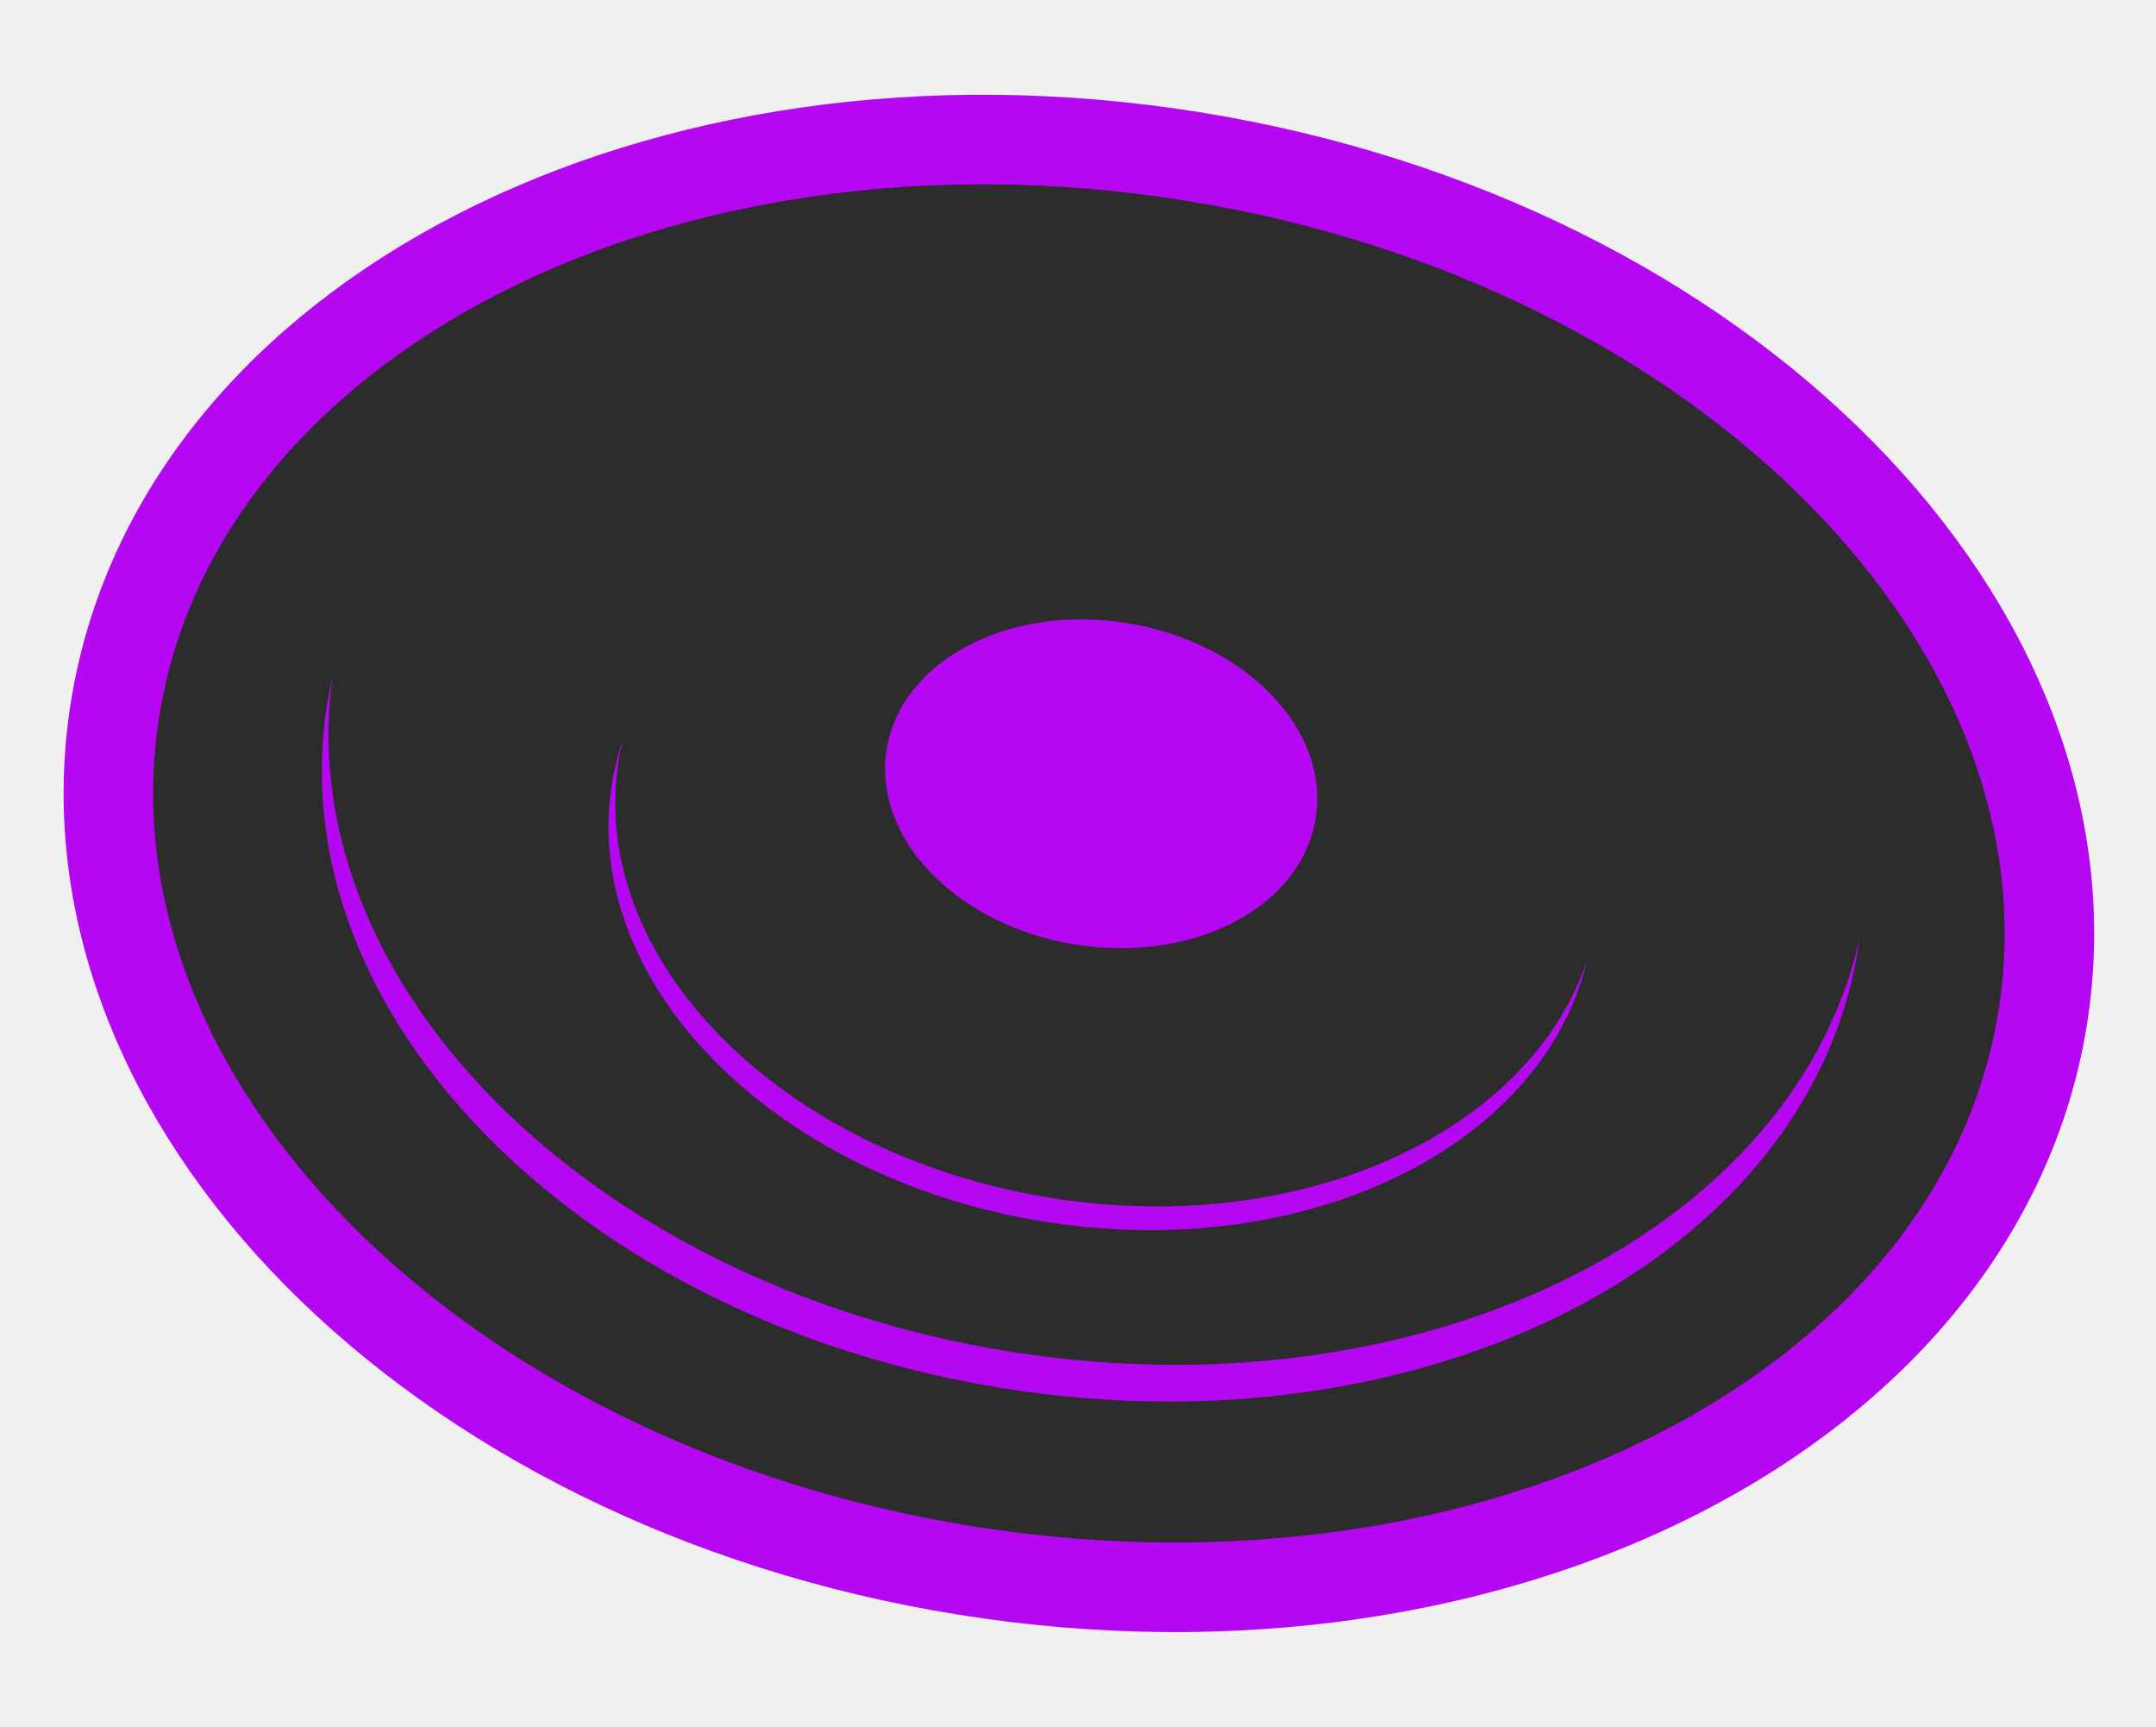
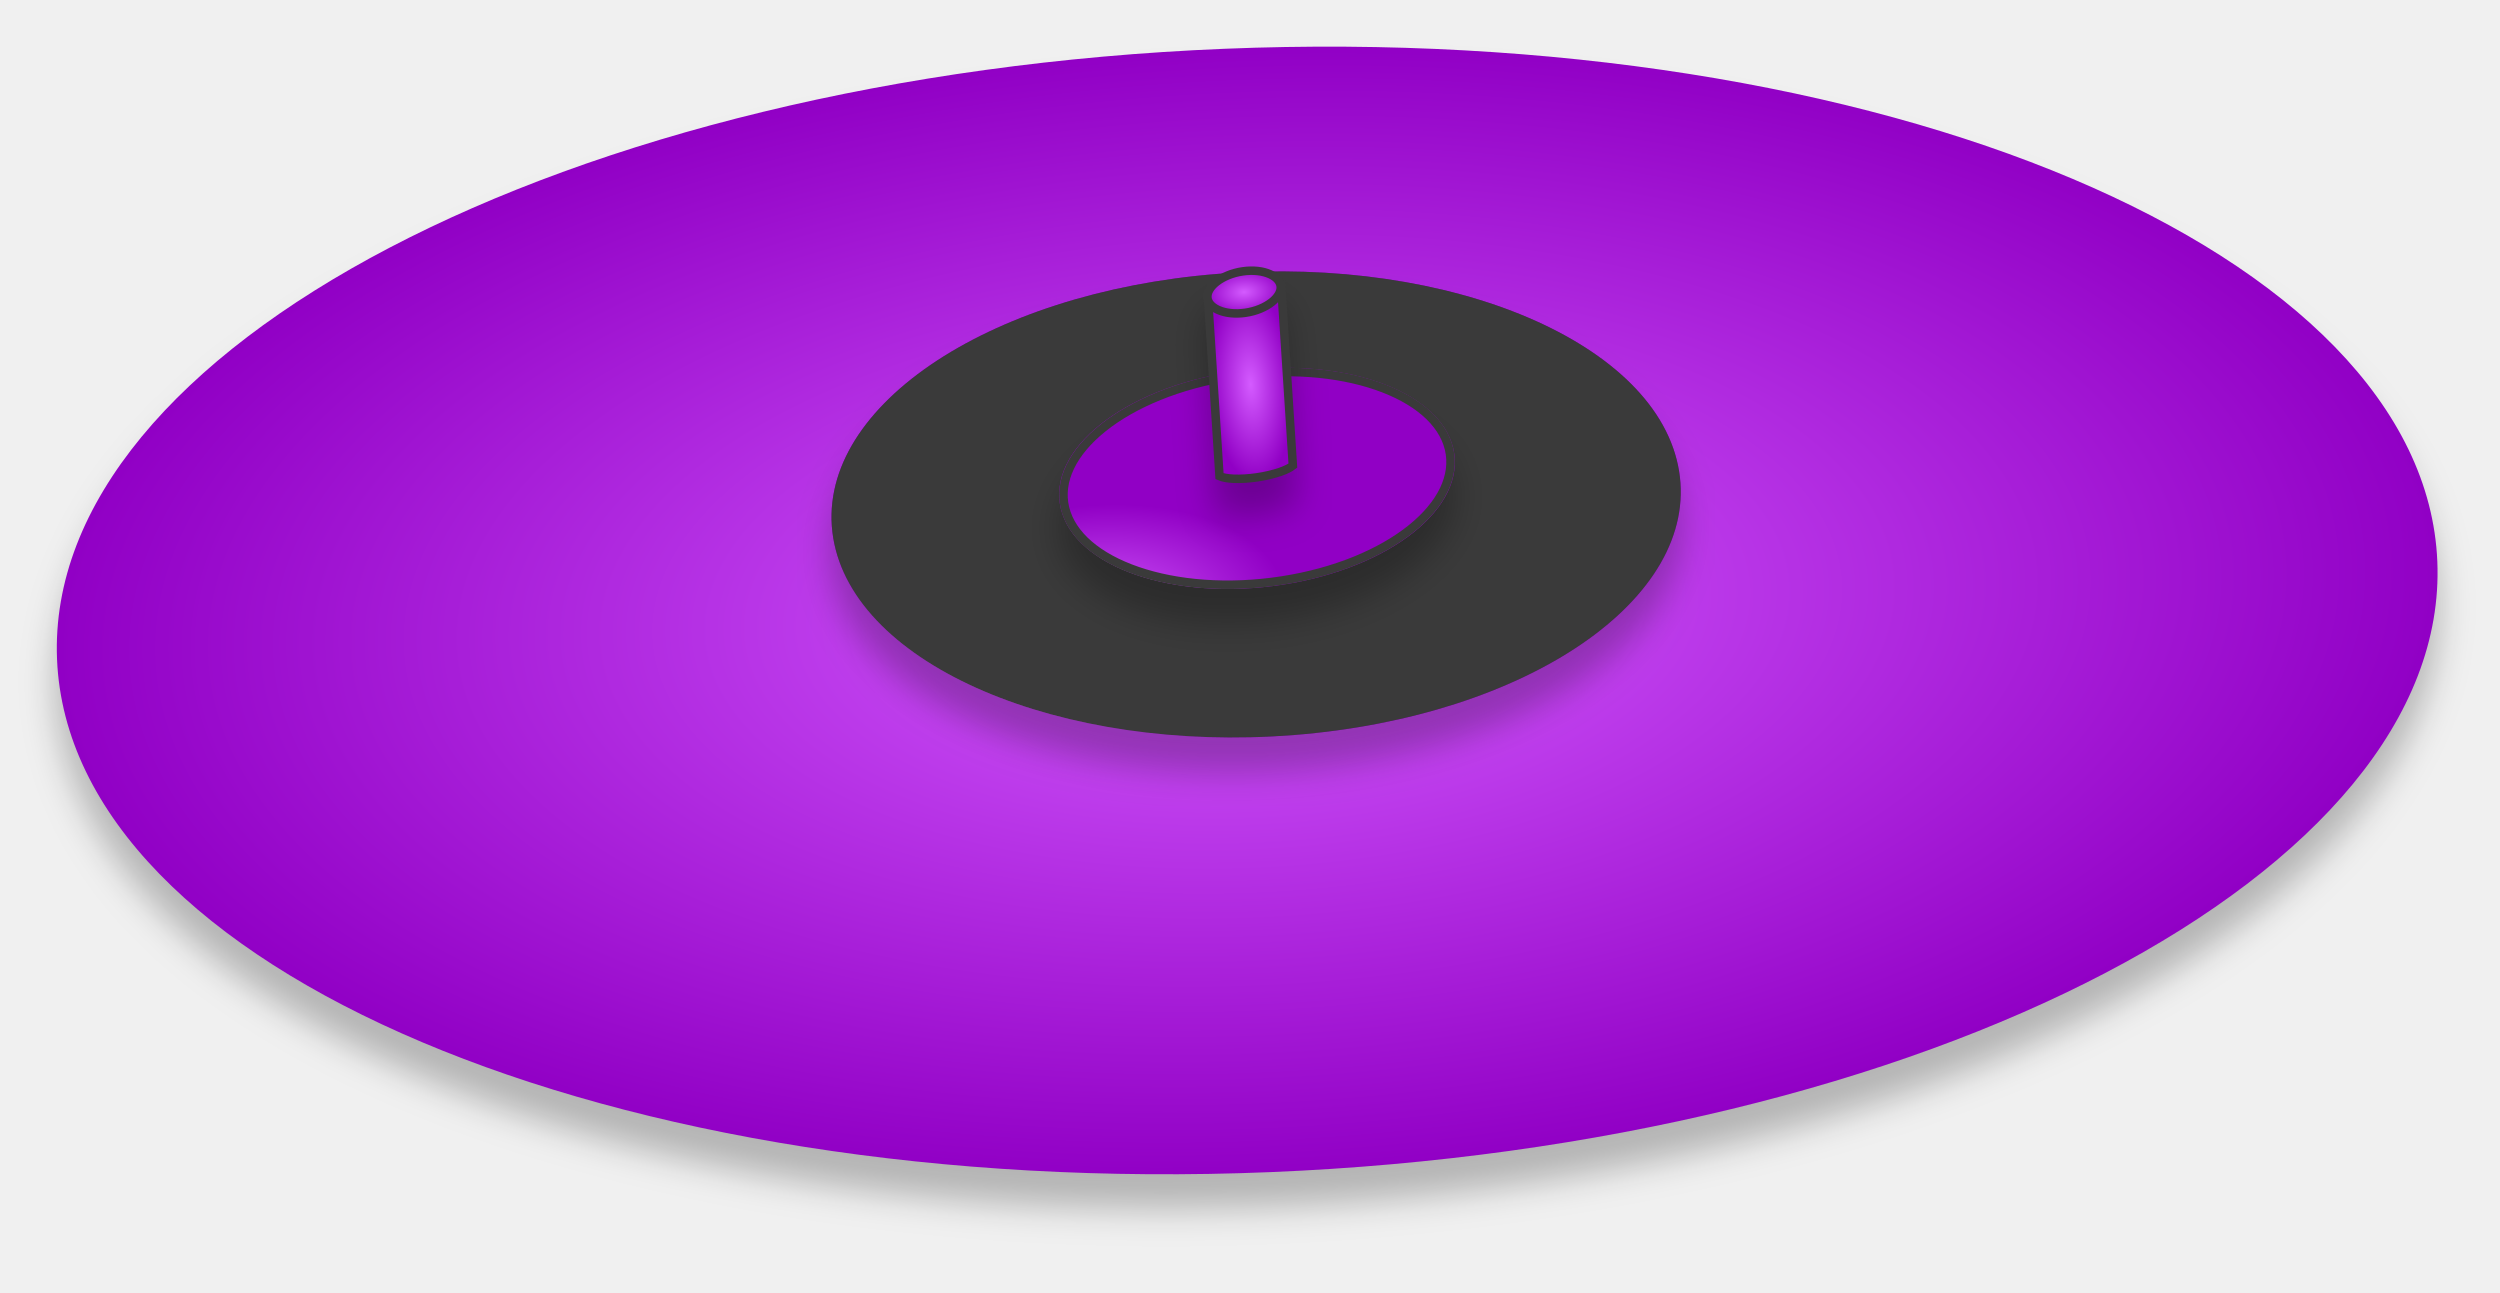
- <svg xmlns="http://www.w3.org/2000/svg" width="602" height="482" viewBox="0 0 602 482" fill="none">
-   <g id="ride">
-     <ellipse id="Ellipse 147" cx="301.25" cy="241.018" rx="272.542" ry="199.892" transform="rotate(9.09949 301.25 241.018)" fill="#2C2C2C" stroke="#B507F2" stroke-width="25" />
-     <ellipse id="Ellipse 175" cx="305.065" cy="230.752" rx="216.439" ry="158.744" transform="rotate(9.09949 305.065 230.752)" fill="#B507F2" />
-     <ellipse id="Ellipse 176" cx="306.915" cy="220.507" rx="216.439" ry="158.744" transform="rotate(9.09949 306.915 220.507)" fill="#2C2C2C" />
-     <ellipse id="Ellipse 177" cx="307.53" cy="240.751" rx="138.423" ry="101.524" transform="rotate(9.09949 307.53 240.751)" fill="#B507F2" />
-     <ellipse id="Ellipse 178" cx="309.426" cy="234.125" rx="138.423" ry="101.524" transform="rotate(9.09949 309.426 234.125)" fill="#2C2C2C" />
-     <ellipse id="Ellipse 174" cx="307.466" cy="218.796" rx="60.675" ry="45.439" transform="rotate(9.09949 307.466 218.796)" fill="#B507F2" />
+ <svg xmlns="http://www.w3.org/2000/svg" width="294" height="152" viewBox="0 0 294 152" fill="none">
+   <g filter="url(#filter0_d)">
+     <ellipse cx="146.669" cy="71.79" rx="140.079" ry="66.108" transform="rotate(-2.34739 146.669 71.7902)" fill="url(#paint0_radial)" />
+     <g filter="url(#filter1_d)">
+       <mask id="path-2-inside-1" fill="white">
+         <ellipse rx="49.891" ry="27.481" transform="matrix(-0.996879 0.0789398 0.161936 0.986801 147.721 59.3214)" />
+       </mask>
+       <ellipse rx="49.891" ry="27.481" transform="matrix(-0.996879 0.0789398 0.161936 0.986801 147.721 59.3214)" fill="url(#paint1_radial)" />
+       <path d="M127.893 60.892C127.252 56.986 125.285 54.493 124.388 53.598C123.668 52.878 123.849 53.342 125.874 54.209C130.007 55.977 137.643 57.601 147.313 56.836L157.03 116.044C139.232 117.453 121.005 114.976 105.526 108.355C91.211 102.231 71.896 88.879 68.08 65.628L127.893 60.892ZM147.313 56.836C156.984 56.07 163.898 53.293 167.352 50.924C169.044 49.764 169.07 49.283 168.601 50.097C168.018 51.109 166.909 53.846 167.55 57.751L227.363 53.015C231.178 76.266 216.685 92.295 204.72 100.5C191.785 109.371 174.827 114.634 157.03 116.044L147.313 56.836ZM167.55 57.751C168.191 61.657 170.158 64.15 171.054 65.045C171.775 65.765 171.594 65.3 169.569 64.434C165.436 62.666 157.8 61.041 148.129 61.807L138.413 2.599C156.211 1.19 174.438 3.666 189.916 10.288C204.232 16.412 223.547 29.764 227.363 53.015L167.55 57.751ZM148.129 61.807C138.459 62.573 131.545 65.35 128.091 67.719C126.399 68.879 126.372 69.36 126.841 68.546C127.425 67.534 128.534 64.797 127.893 60.892L68.08 65.628C64.264 42.377 78.758 26.348 90.722 18.143C103.658 9.271 120.616 4.008 138.413 2.599L148.129 61.807Z" fill="#3A3A3A" mask="url(#path-2-inside-1)" />
+     </g>
+     <g filter="url(#filter2_d)">
+       <ellipse rx="23.345" ry="12.859" transform="matrix(-0.988342 0.152253 0.23428 0.972169 147.824 56.2579)" fill="url(#paint2_radial)" />
+       <path d="M125.245 59.736C126.014 62.929 129.131 65.556 133.775 67.149C138.398 68.734 144.415 69.244 150.719 68.273C157.024 67.302 162.373 65.041 165.928 62.195C169.499 59.337 171.172 55.973 170.403 52.78C169.633 49.586 166.516 46.96 161.873 45.367C157.25 43.782 151.233 43.272 144.928 44.243C138.624 45.214 133.275 47.475 129.719 50.321C126.149 53.178 124.475 56.543 125.245 59.736Z" stroke="#3A3A3A" />
+     </g>
+     <g filter="url(#filter3_d)">
+       <path d="M150.672 33.614L142.047 34.868L143.416 56.001C143.787 56.161 144.351 56.267 145.065 56.301C145.903 56.34 146.883 56.276 147.859 56.13C148.834 55.985 149.79 55.76 150.579 55.483C151.248 55.248 151.744 54.994 152.041 54.757L150.672 33.614Z" fill="url(#paint3_radial)" stroke="#3A3A3A" />
+       <path d="M141.989 34.973C142.026 35.542 142.445 36.085 143.266 36.452C144.077 36.816 145.207 36.965 146.459 36.783C147.712 36.601 148.801 36.129 149.551 35.539C150.309 34.942 150.651 34.288 150.614 33.719C150.577 33.151 150.158 32.608 149.337 32.24C148.526 31.877 147.396 31.728 146.144 31.91C144.891 32.092 143.802 32.564 143.052 33.154C142.294 33.751 141.952 34.404 141.989 34.973Z" fill="url(#paint4_radial)" stroke="#3A3A3A" />
+     </g>
  </g>
+   <defs>
+     <filter id="filter0_d" x="0" y="0" width="293.338" height="151.581" filterUnits="userSpaceOnUse" color-interpolation-filters="sRGB">
+       <feFlood flood-opacity="0" result="BackgroundImageFix" />
+       <feColorMatrix in="SourceAlpha" type="matrix" values="0 0 0 0 0 0 0 0 0 0 0 0 0 0 0 0 0 0 127 0" />
+       <feOffset dy="4" />
+       <feGaussianBlur stdDeviation="2" />
+       <feColorMatrix type="matrix" values="0 0 0 0 0 0 0 0 0 0 0 0 0 0 0 0 0 0 0.25 0" />
+       <feBlend mode="normal" in2="BackgroundImageFix" result="effect1_dropShadow" />
+       <feBlend mode="normal" in="SourceGraphic" in2="effect1_dropShadow" result="shape" />
+     </filter>
+     <filter id="filter1_d" x="93.785" y="31.915" width="107.874" height="62.813" filterUnits="userSpaceOnUse" color-interpolation-filters="sRGB">
+       <feFlood flood-opacity="0" result="BackgroundImageFix" />
+       <feColorMatrix in="SourceAlpha" type="matrix" values="0 0 0 0 0 0 0 0 0 0 0 0 0 0 0 0 0 0 127 0" />
+       <feOffset dy="4" />
+       <feGaussianBlur stdDeviation="2" />
+       <feColorMatrix type="matrix" values="0 0 0 0 0 0 0 0 0 0 0 0 0 0 0 0 0 0 0.25 0" />
+       <feBlend mode="normal" in2="BackgroundImageFix" result="effect1_dropShadow" />
+       <feBlend mode="normal" in="SourceGraphic" in2="effect1_dropShadow" result="shape" />
+     </filter>
+     <filter id="filter2_d" x="120.552" y="43.258" width="54.543" height="34" filterUnits="userSpaceOnUse" color-interpolation-filters="sRGB">
+       <feFlood flood-opacity="0" result="BackgroundImageFix" />
+       <feColorMatrix in="SourceAlpha" type="matrix" values="0 0 0 0 0 0 0 0 0 0 0 0 0 0 0 0 0 0 127 0" />
+       <feOffset dy="4" />
+       <feGaussianBlur stdDeviation="2" />
+       <feColorMatrix type="matrix" values="0 0 0 0 0 0 0 0 0 0 0 0 0 0 0 0 0 0 0.25 0" />
+       <feBlend mode="normal" in2="BackgroundImageFix" result="effect1_dropShadow" />
+       <feBlend mode="normal" in="SourceGraphic" in2="effect1_dropShadow" result="shape" />
+     </filter>
+     <filter id="filter3_d" x="137.491" y="31.328" width="19.062" height="33.488" filterUnits="userSpaceOnUse" color-interpolation-filters="sRGB">
+       <feFlood flood-opacity="0" result="BackgroundImageFix" />
+       <feColorMatrix in="SourceAlpha" type="matrix" values="0 0 0 0 0 0 0 0 0 0 0 0 0 0 0 0 0 0 127 0" />
+       <feOffset dy="4" />
+       <feGaussianBlur stdDeviation="2" />
+       <feColorMatrix type="matrix" values="0 0 0 0 0 0 0 0 0 0 0 0 0 0 0 0 0 0 0.25 0" />
+       <feBlend mode="normal" in2="BackgroundImageFix" result="effect1_dropShadow" />
+       <feBlend mode="normal" in="SourceGraphic" in2="effect1_dropShadow" result="shape" />
+     </filter>
+     <radialGradient id="paint0_radial" cx="0" cy="0" r="1" gradientUnits="userSpaceOnUse" gradientTransform="translate(146.669 71.7902) rotate(90) scale(66.1084 140.079)">
+       <stop stop-color="#D45BFF" />
+       <stop offset="1" stop-color="#9100C5" />
+     </radialGradient>
+     <radialGradient id="paint1_radial" cx="0" cy="0" r="1" gradientUnits="userSpaceOnUse" gradientTransform="translate(49.8907 27.4811) rotate(90) scale(27.4811 49.8907)">
+       <stop stop-color="#D45BFF" />
+       <stop offset="1" stop-color="#9100C5" />
+     </radialGradient>
+     <radialGradient id="paint2_radial" cx="0" cy="0" r="1" gradientUnits="userSpaceOnUse" gradientTransform="translate(23.3454 12.8592) rotate(90) scale(12.8592 23.3454)">
+       <stop stop-color="#D45BFF" />
+       <stop offset="1" stop-color="#9100C5" />
+     </radialGradient>
+     <radialGradient id="paint3_radial" cx="0" cy="0" r="1" gradientUnits="userSpaceOnUse" gradientTransform="translate(147.069 45.1915) rotate(86.2939) scale(11.4737 4.84213)">
+       <stop stop-color="#D45BFF" />
+       <stop offset="1" stop-color="#9100C5" />
+     </radialGradient>
+     <radialGradient id="paint4_radial" cx="0" cy="0" r="1" gradientUnits="userSpaceOnUse" gradientTransform="translate(146.302 34.3464) rotate(86.2939) scale(2.94184 4.84213)">
+       <stop stop-color="#D45BFF" />
+       <stop offset="1" stop-color="#9100C5" />
+     </radialGradient>
+   </defs>
</svg>
